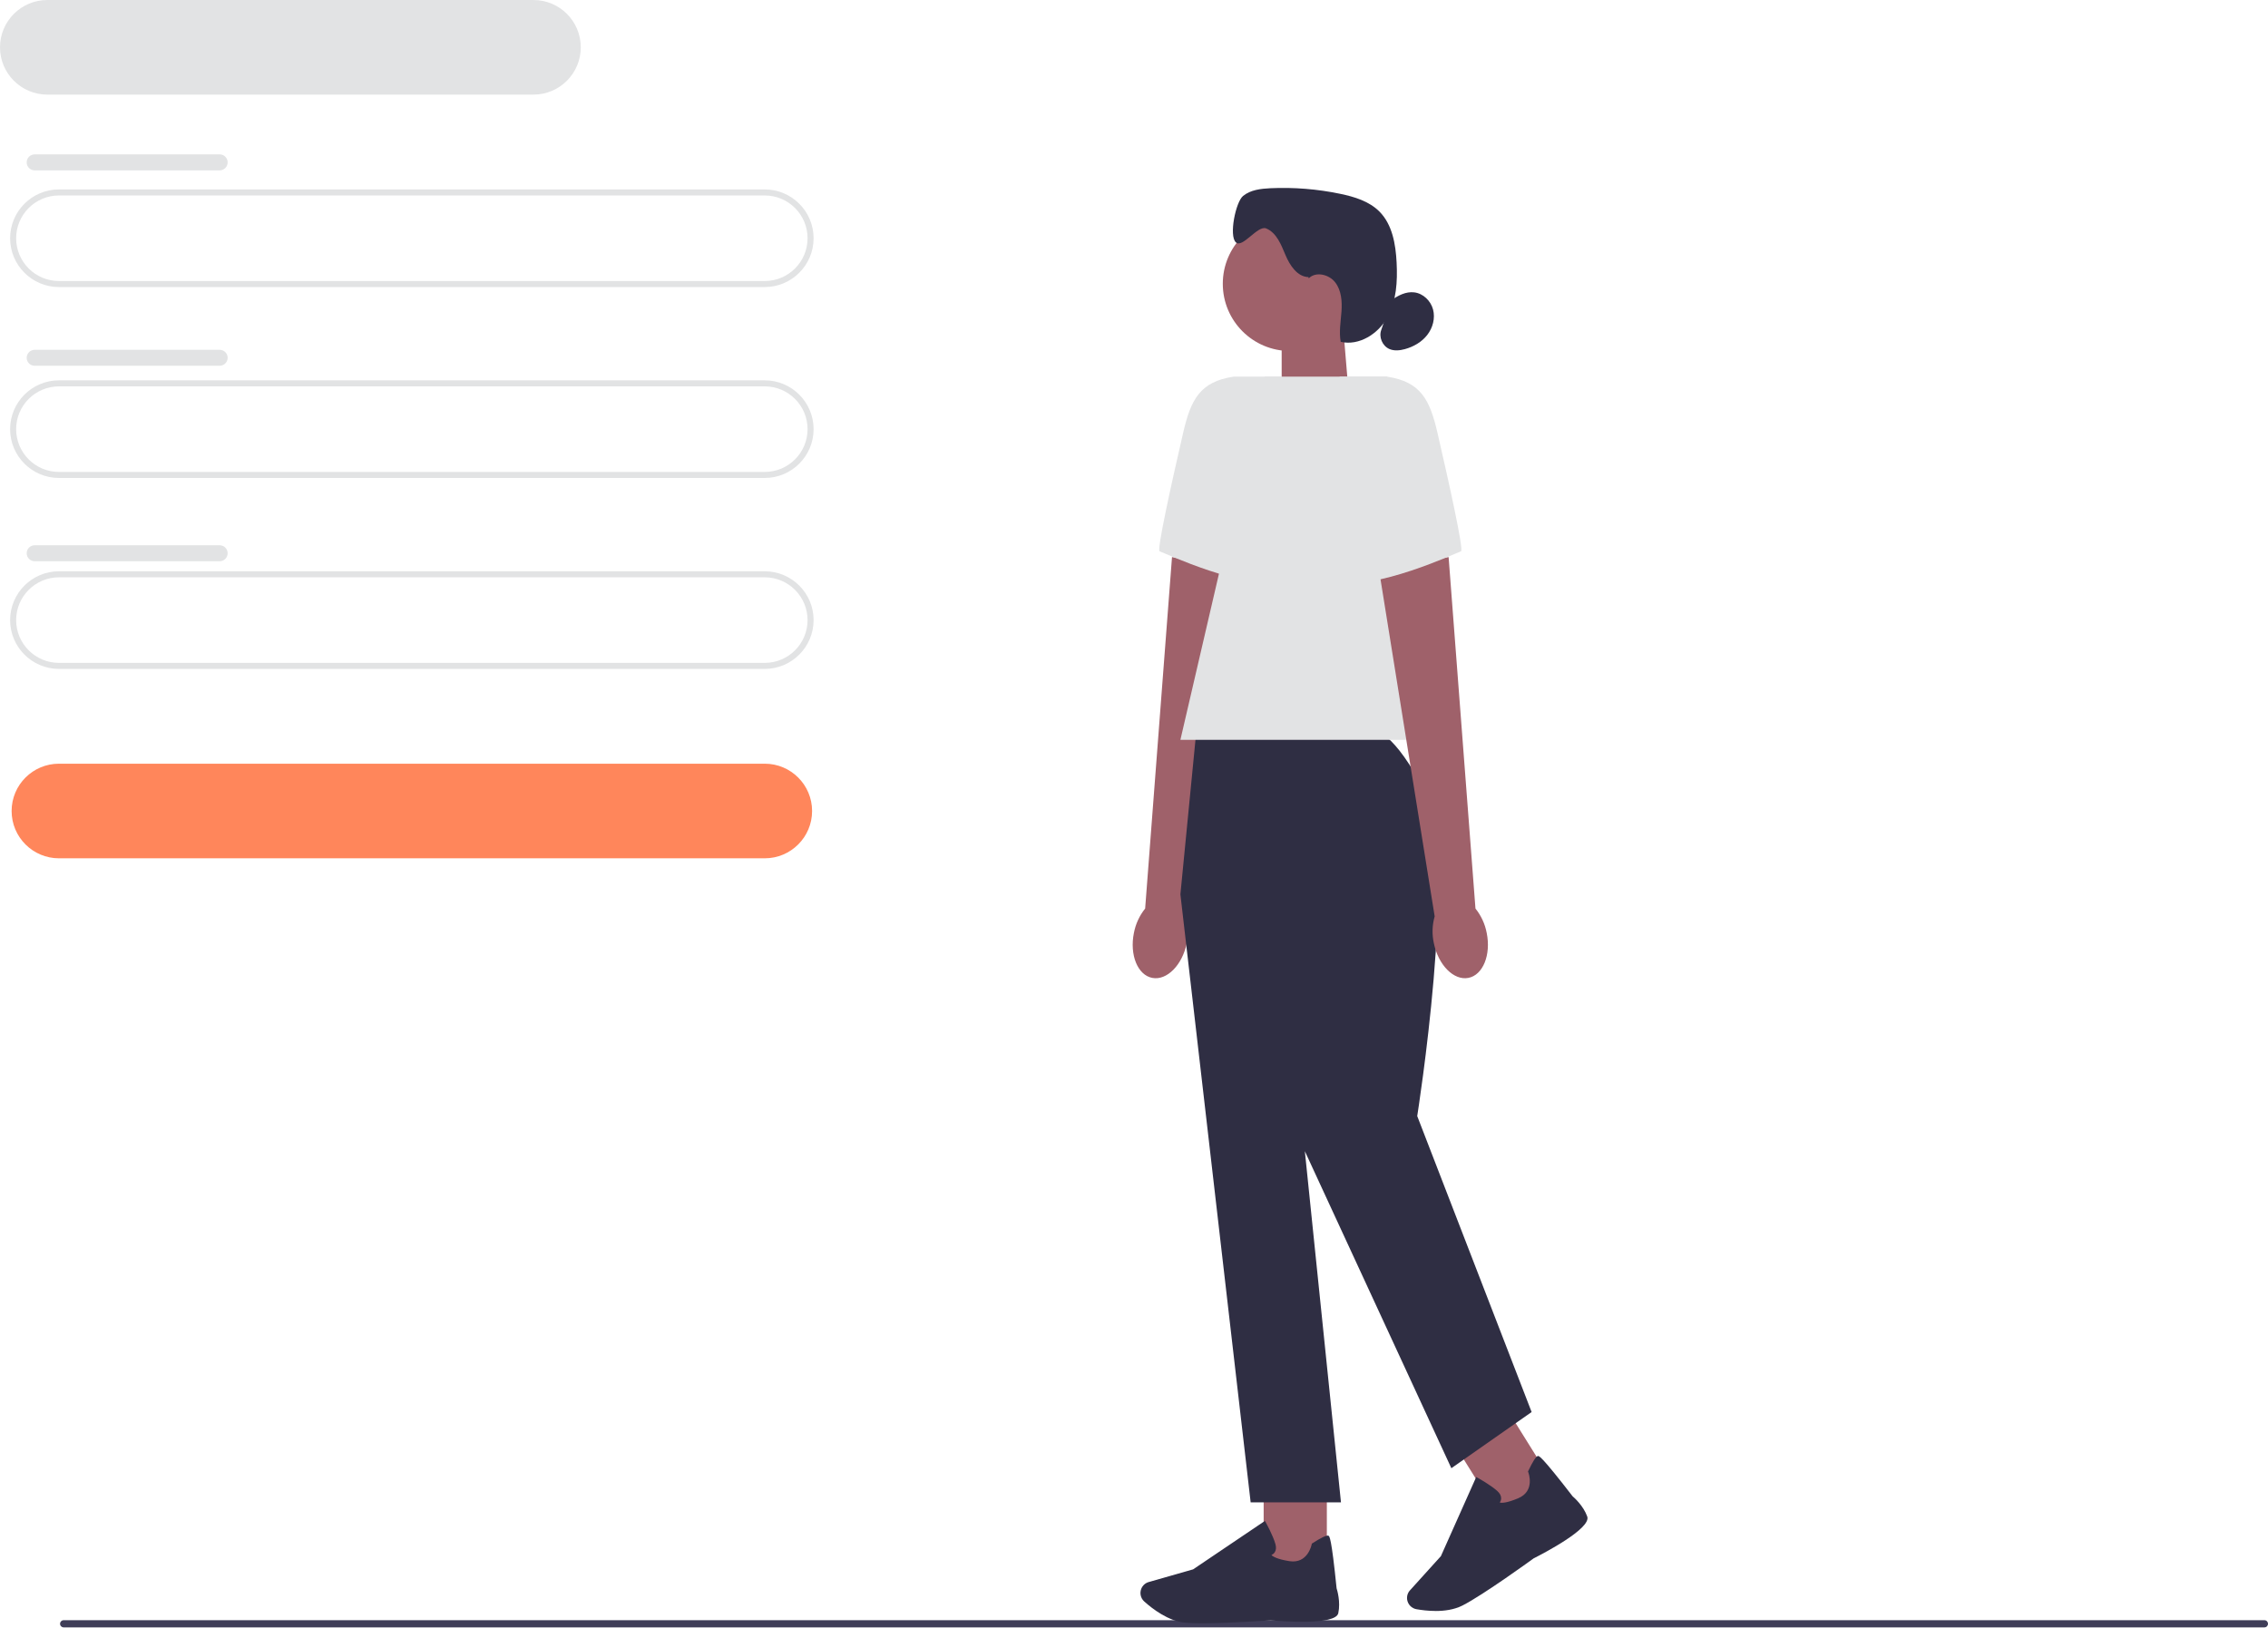
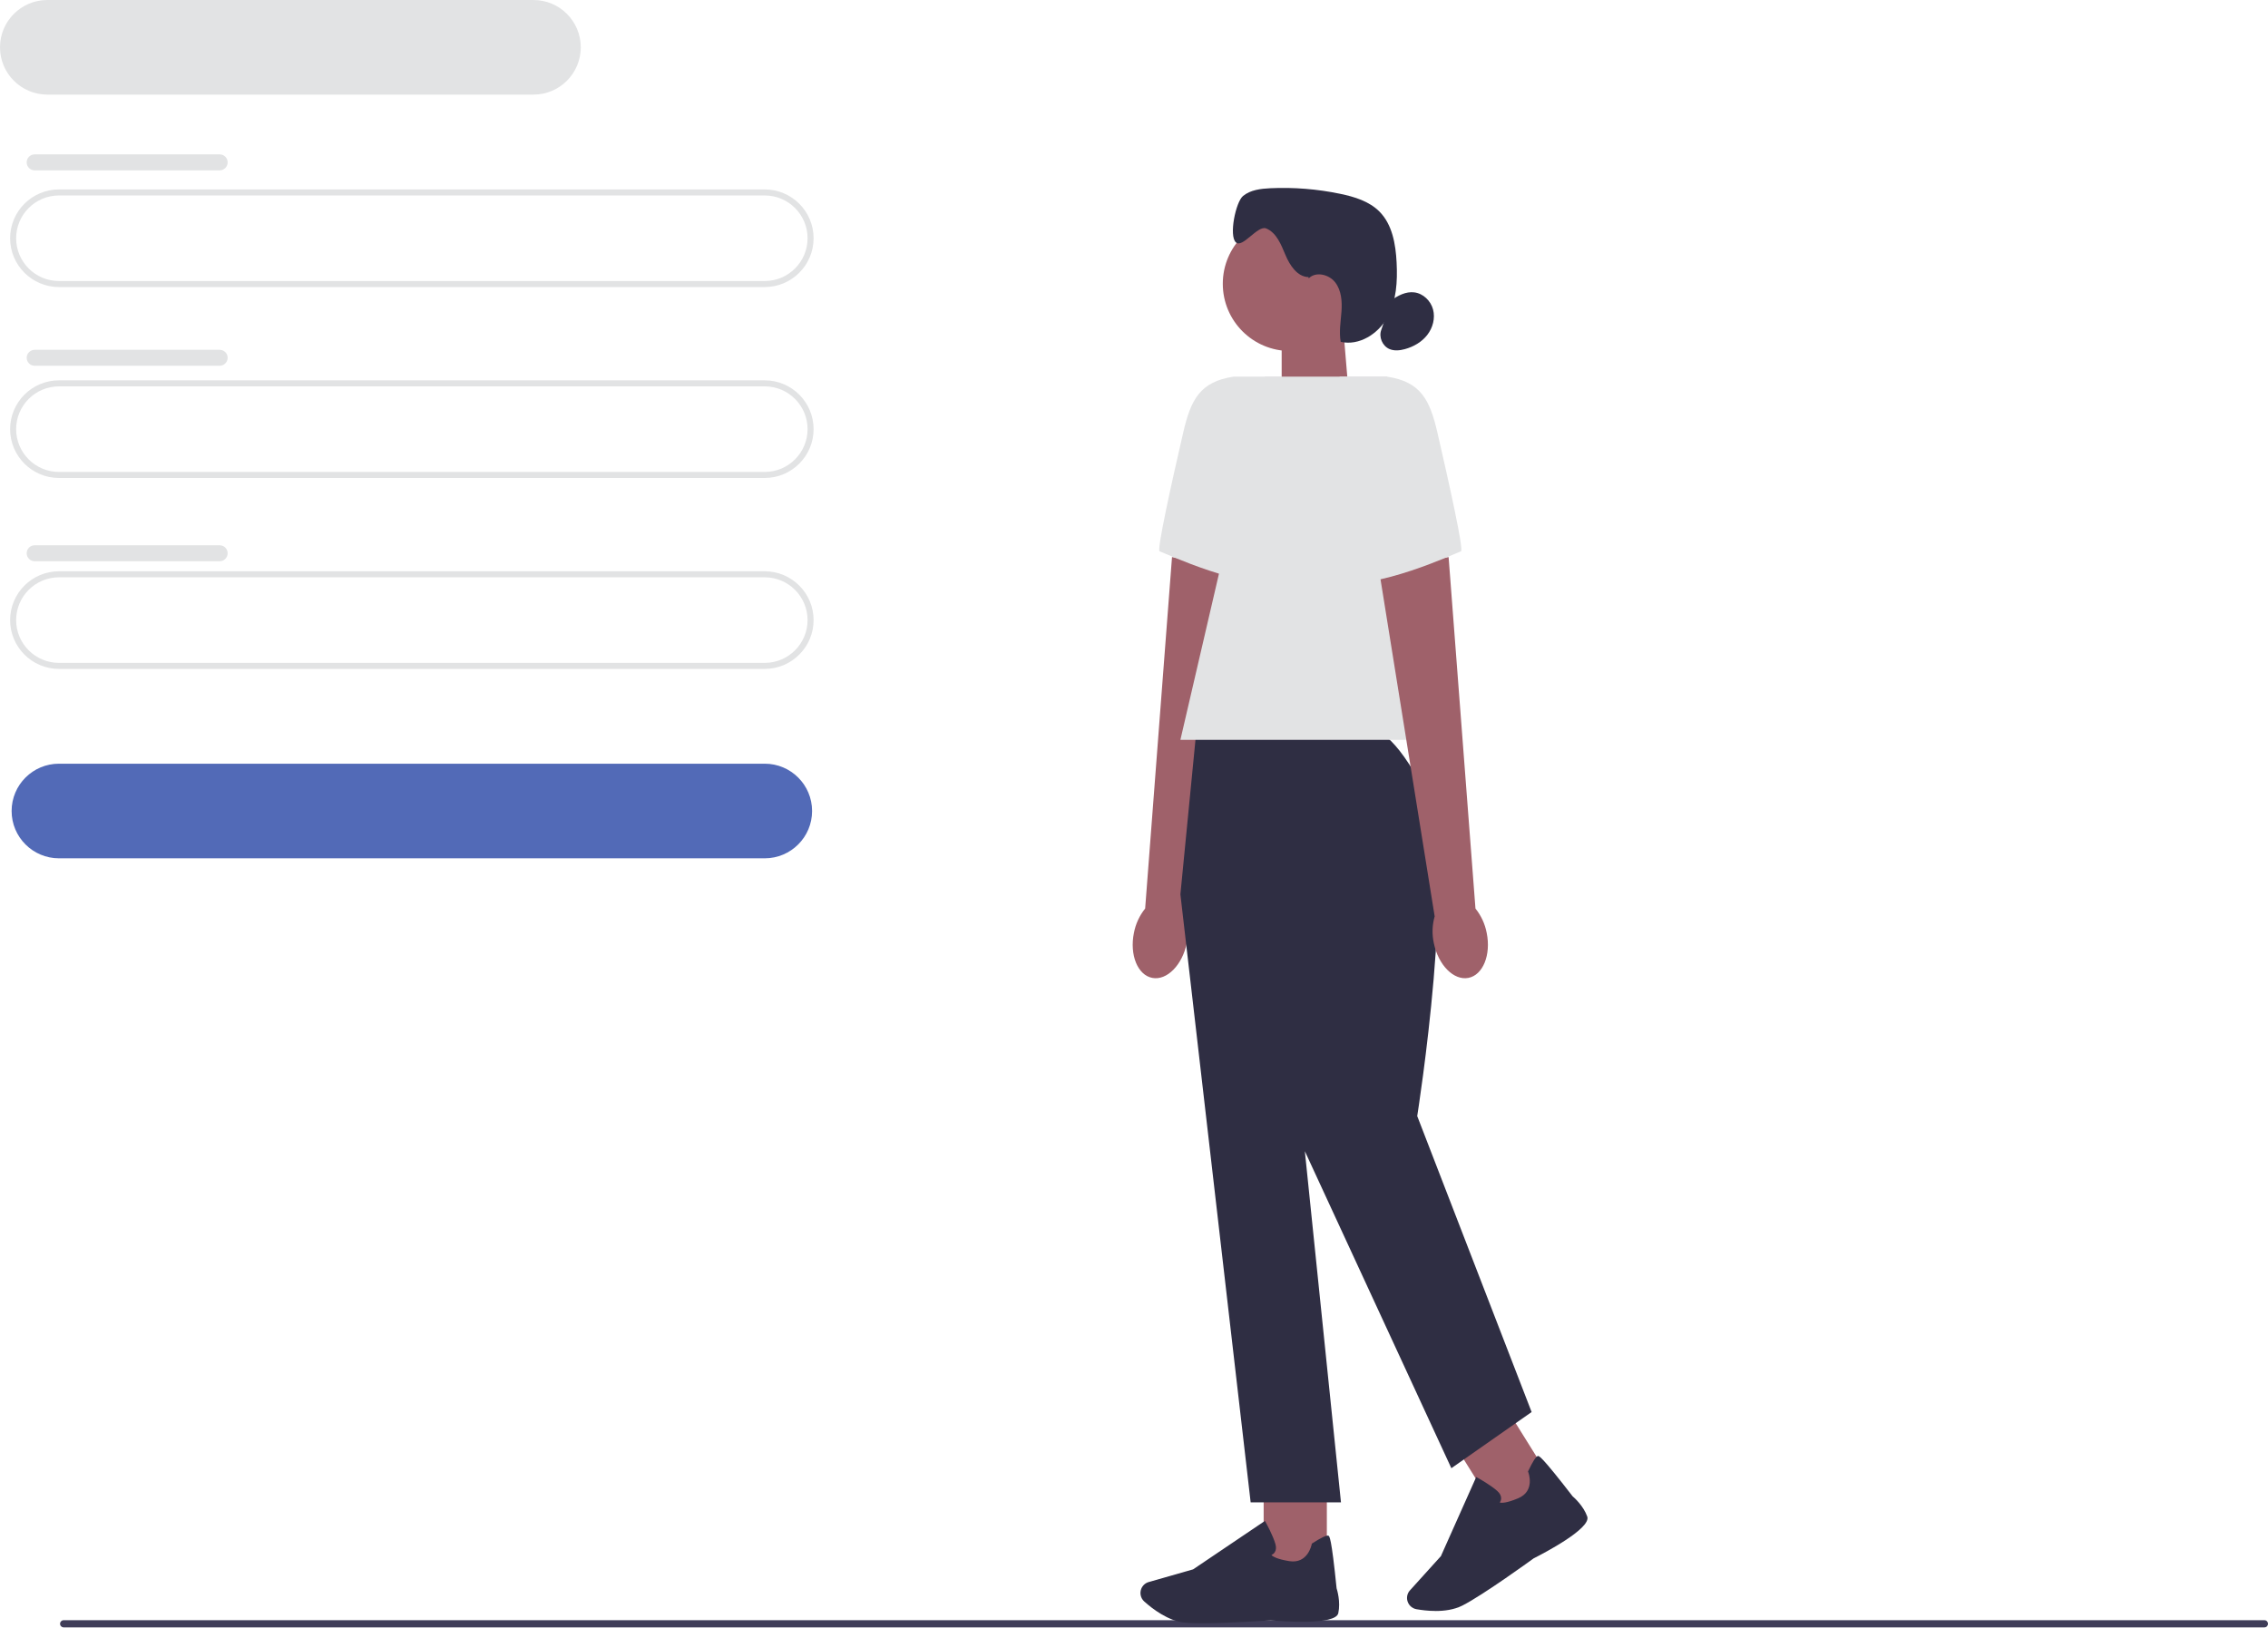
<svg xmlns="http://www.w3.org/2000/svg" width="751.57" height="539.42" viewBox="0 0 751.57 539.42">
  <path d="m19.9,538.23c0,.66.53,1.19,1.19,1.19h729.29c.66,0,1.19-.53,1.19-1.19s-.53-1.19-1.19-1.19H21.09c-.66,0-1.19.53-1.19,1.19Z" fill="#3f3d58" />
  <path d="m253.43,95.15H19.53c-8.92,0-16.18-7.26-16.18-16.18s7.26-16.18,16.18-16.18h233.9c8.92,0,16.18,7.26,16.18,16.18s-7.26,16.18-16.18,16.18ZM19.53,64.79c-7.82,0-14.18,6.36-14.18,14.18s6.36,14.18,14.18,14.18h233.9c7.82,0,14.18-6.36,14.18-14.18s-6.36-14.18-14.18-14.18H19.53Z" fill="#e2e3e4" />
-   <path d="m253.43,284.5H19.53c-8.65,0-15.68-7.03-15.68-15.68s7.03-15.68,15.68-15.68h233.9c8.65,0,15.68,7.03,15.68,15.68s-7.03,15.68-15.68,15.68Z" fill="#ff865b" />
+   <path d="m253.43,284.5H19.53c-8.65,0-15.68-7.03-15.68-15.68s7.03-15.68,15.68-15.68h233.9c8.65,0,15.68,7.03,15.68,15.68s-7.03,15.68-15.68,15.68Z" fill="#526ab7" />
  <path d="m176.78,31.36H15.68C7.03,31.36,0,24.33,0,15.68S7.03,0,15.68,0h161.1c8.65,0,15.68,7.03,15.68,15.68s-7.03,15.68-15.68,15.68Z" fill="#e2e3e4" />
  <path d="m253.43,158.43H19.53c-8.92,0-16.18-7.26-16.18-16.18s7.26-16.18,16.18-16.18h233.9c8.92,0,16.18,7.26,16.18,16.18s-7.26,16.18-16.18,16.18Zm-233.9-30.36c-7.82,0-14.18,6.36-14.18,14.18s6.36,14.18,14.18,14.18h233.9c7.82,0,14.18-6.36,14.18-14.18s-6.36-14.18-14.18-14.18H19.53Z" fill="#e2e3e4" />
  <path d="m253.43,221.72H19.53c-8.92,0-16.18-7.26-16.18-16.18s7.26-16.18,16.18-16.18h233.9c8.92,0,16.18,7.26,16.18,16.18s-7.26,16.18-16.18,16.18Zm-233.9-30.36c-7.82,0-14.18,6.36-14.18,14.18s6.36,14.18,14.18,14.18h233.9c7.82,0,14.18-6.36,14.18-14.18s-6.36-14.18-14.18-14.18H19.53Z" fill="#e2e3e4" />
  <path d="m11.49,51.17h61.3c1.46,0,2.65,1.18,2.65,2.65h0c0,1.46-1.19,2.65-2.65,2.65H11.49c-1.46,0-2.65-1.18-2.65-2.65h0c0-1.46,1.19-2.65,2.65-2.65Z" fill="#e2e3e4" />
  <path d="m11.49,115.95h61.3c1.46,0,2.65,1.18,2.65,2.64h0c0,1.46-1.19,2.65-2.65,2.65H11.49c-1.46,0-2.65-1.18-2.65-2.64h0c0-1.46,1.19-2.65,2.65-2.65Z" fill="#e2e3e4" />
  <path d="m11.49,180.74h61.3c1.46,0,2.65,1.18,2.65,2.65h0c0,1.46-1.19,2.64-2.65,2.64H11.49c-1.46,0-2.65-1.18-2.65-2.65h0c0-1.46,1.19-2.64,2.65-2.64Z" fill="#e2e3e4" />
  <g>
    <polygon points="447.08 132.26 424.72 139.62 424.72 107.43 445.01 107.43 447.08 132.26" fill="#9f616a" />
    <circle cx="427.49" cy="94.06" r="22.28" fill="#9f616a" />
    <path d="m433.61,91.85c-3.73-.11-6.18-3.88-7.63-7.32s-2.94-7.39-6.4-8.81c-2.83-1.16-7.82,6.69-10.05,4.6-2.33-2.18-.06-13.37,2.41-15.38,2.47-2.01,5.85-2.4,9.03-2.55,7.76-.36,15.57.27,23.18,1.86,4.71.98,9.55,2.46,12.95,5.86,4.3,4.32,5.4,10.83,5.71,16.92.32,6.23-.04,12.75-3.07,18.2s-9.37,9.47-15.45,8.08c-.61-3.3.01-6.69.25-10.05.23-3.35-.01-6.97-2.06-9.64-2.04-2.67-6.42-3.73-8.8-1.36" fill="#2f2e43" />
    <path d="m461.02,99.57c2.23-1.63,4.9-3,7.64-2.66,2.96.36,5.47,2.8,6.23,5.69s-.09,6.07-1.93,8.43c-1.83,2.36-4.56,3.92-7.44,4.7-1.67.45-3.5.64-5.09-.04-2.34-1.01-3.61-4-2.69-6.38" fill="#2f2e43" />
    <g>
-       <path id="uuid-00bc58e7-734f-4d7c-a085-03c0cd267642-295" d="m375.76,309.2c-1.49,7.32,1.24,14.01,6.08,14.94s9.97-4.26,11.45-11.58c.63-2.92.53-5.94-.29-8.82l18.43-114.75-23.05-4.34-8.9,116.5c-1.89,2.36-3.16,5.12-3.72,8.06h0Z" fill="#9f616a" />
+       <path id="uuid-00bc58e7-734f-4d7c-a085-03c0cd267642-25" d="m375.76,309.2c-1.49,7.32,1.24,14.01,6.08,14.94s9.97-4.26,11.45-11.58c.63-2.92.53-5.94-.29-8.82l18.43-114.75-23.05-4.34-8.9,116.5c-1.89,2.36-3.16,5.12-3.72,8.06h0Z" fill="#9f616a" />
      <path d="m424.48,124.85h-15.73c-11.12,1.69-14.14,7.62-16.67,18.58-3.86,16.72-8.79,38.98-7.81,39.31,1.57.52,28.35,13.12,42,10.24l-1.79-68.13h0Z" fill="#e2e3e4" />
    </g>
    <rect x="418.75" y="490.36" width="20.94" height="29.71" fill="#9f616a" />
    <path d="m398.36,538.05c-2.2,0-4.16-.05-5.64-.19-5.56-.51-10.87-4.62-13.54-7.02-1.2-1.08-1.58-2.8-.96-4.28h0c.45-1.06,1.34-1.86,2.45-2.17l14.7-4.2,23.8-16.06.27.48c.1.18,2.44,4.39,3.22,7.23.3,1.08.22,1.98-.23,2.68-.31.48-.75.76-1.1.92.43.45,1.78,1.37,5.94,2.03,6.07.96,7.35-5.33,7.4-5.59l.04-.21.18-.12c2.89-1.86,4.67-2.71,5.28-2.53.38.11,1.02.31,2.75,17.44.17.54,1.38,4.48.56,8.25-.89,4.1-18.81,2.69-22.4,2.37-.1.01-13.52.97-22.71.97h0Z" fill="#2f2e43" />
    <rect x="487.82" y="470.31" width="20.94" height="29.71" transform="translate(-181.25 337.18) rotate(-31.95)" fill="#9f616a" />
    <path d="m475.72,533.98c-2.46,0-4.72-.3-6.33-.58-1.58-.28-2.82-1.54-3.08-3.12h0c-.18-1.14.15-2.29.93-3.14l10.25-11.34,11.7-26.22.48.26c.18.1,4.39,2.43,6.56,4.43.83.76,1.24,1.57,1.22,2.4-.01.58-.23,1.04-.45,1.37.6.16,2.23.22,6.11-1.42,5.66-2.39,3.42-8.41,3.32-8.66l-.08-.2.09-.19c1.47-3.11,2.52-4.77,3.14-4.94.39-.11,1.03-.28,11.56,13.35.43.36,3.54,3.07,4.84,6.7,1.41,3.95-14.54,12.24-17.75,13.86-.1.08-16.79,12.21-23.65,15.66-2.72,1.37-5.94,1.79-8.87,1.79h0Z" fill="#2f2e43" />
    <path d="m455.11,241.91h-58.63l-5.32,54.54,23.28,201.52h29.93l-11.97-116.39,48.55,105.08,26.6-18.62-37.91-98.1s13.54-85.46,2.9-106.75c-10.64-21.28-17.43-21.28-17.43-21.28h0Z" fill="#2f2e43" />
    <polygon points="484.28 245.23 391.16 245.23 419.1 124.85 459.67 124.85 484.28 245.23" fill="#e2e3e4" />
-     <path id="uuid-ece83039-1aa0-468e-a846-e0cb6ecd6032-296" d="m492.66,309.2c1.49,7.32-1.24,14.01-6.08,14.94s-9.97-4.26-11.45-11.58c-.63-2.92-.53-5.94.29-8.82l-18.43-114.75,23.05-4.34,8.9,116.5c1.89,2.36,3.16,5.12,3.72,8.06h0Z" fill="#9f616a" />
+     <path id="uuid-ece83039-1aa0-468e-a846-e0cb6ecd6032-26" d="m492.66,309.2c1.49,7.32-1.24,14.01-6.08,14.94s-9.97-4.26-11.45-11.58c-.63-2.92-.53-5.94.29-8.82l-18.43-114.75,23.05-4.34,8.9,116.5c1.89,2.36,3.16,5.12,3.72,8.06h0Z" fill="#9f616a" />
    <path d="m443.94,124.85h15.73c11.12,1.69,14.14,7.62,16.67,18.58,3.86,16.72,8.79,38.98,7.81,39.31-1.57.52-28.35,13.12-42,10.24l1.79-68.13h0Z" fill="#e2e3e4" />
  </g>
</svg>
